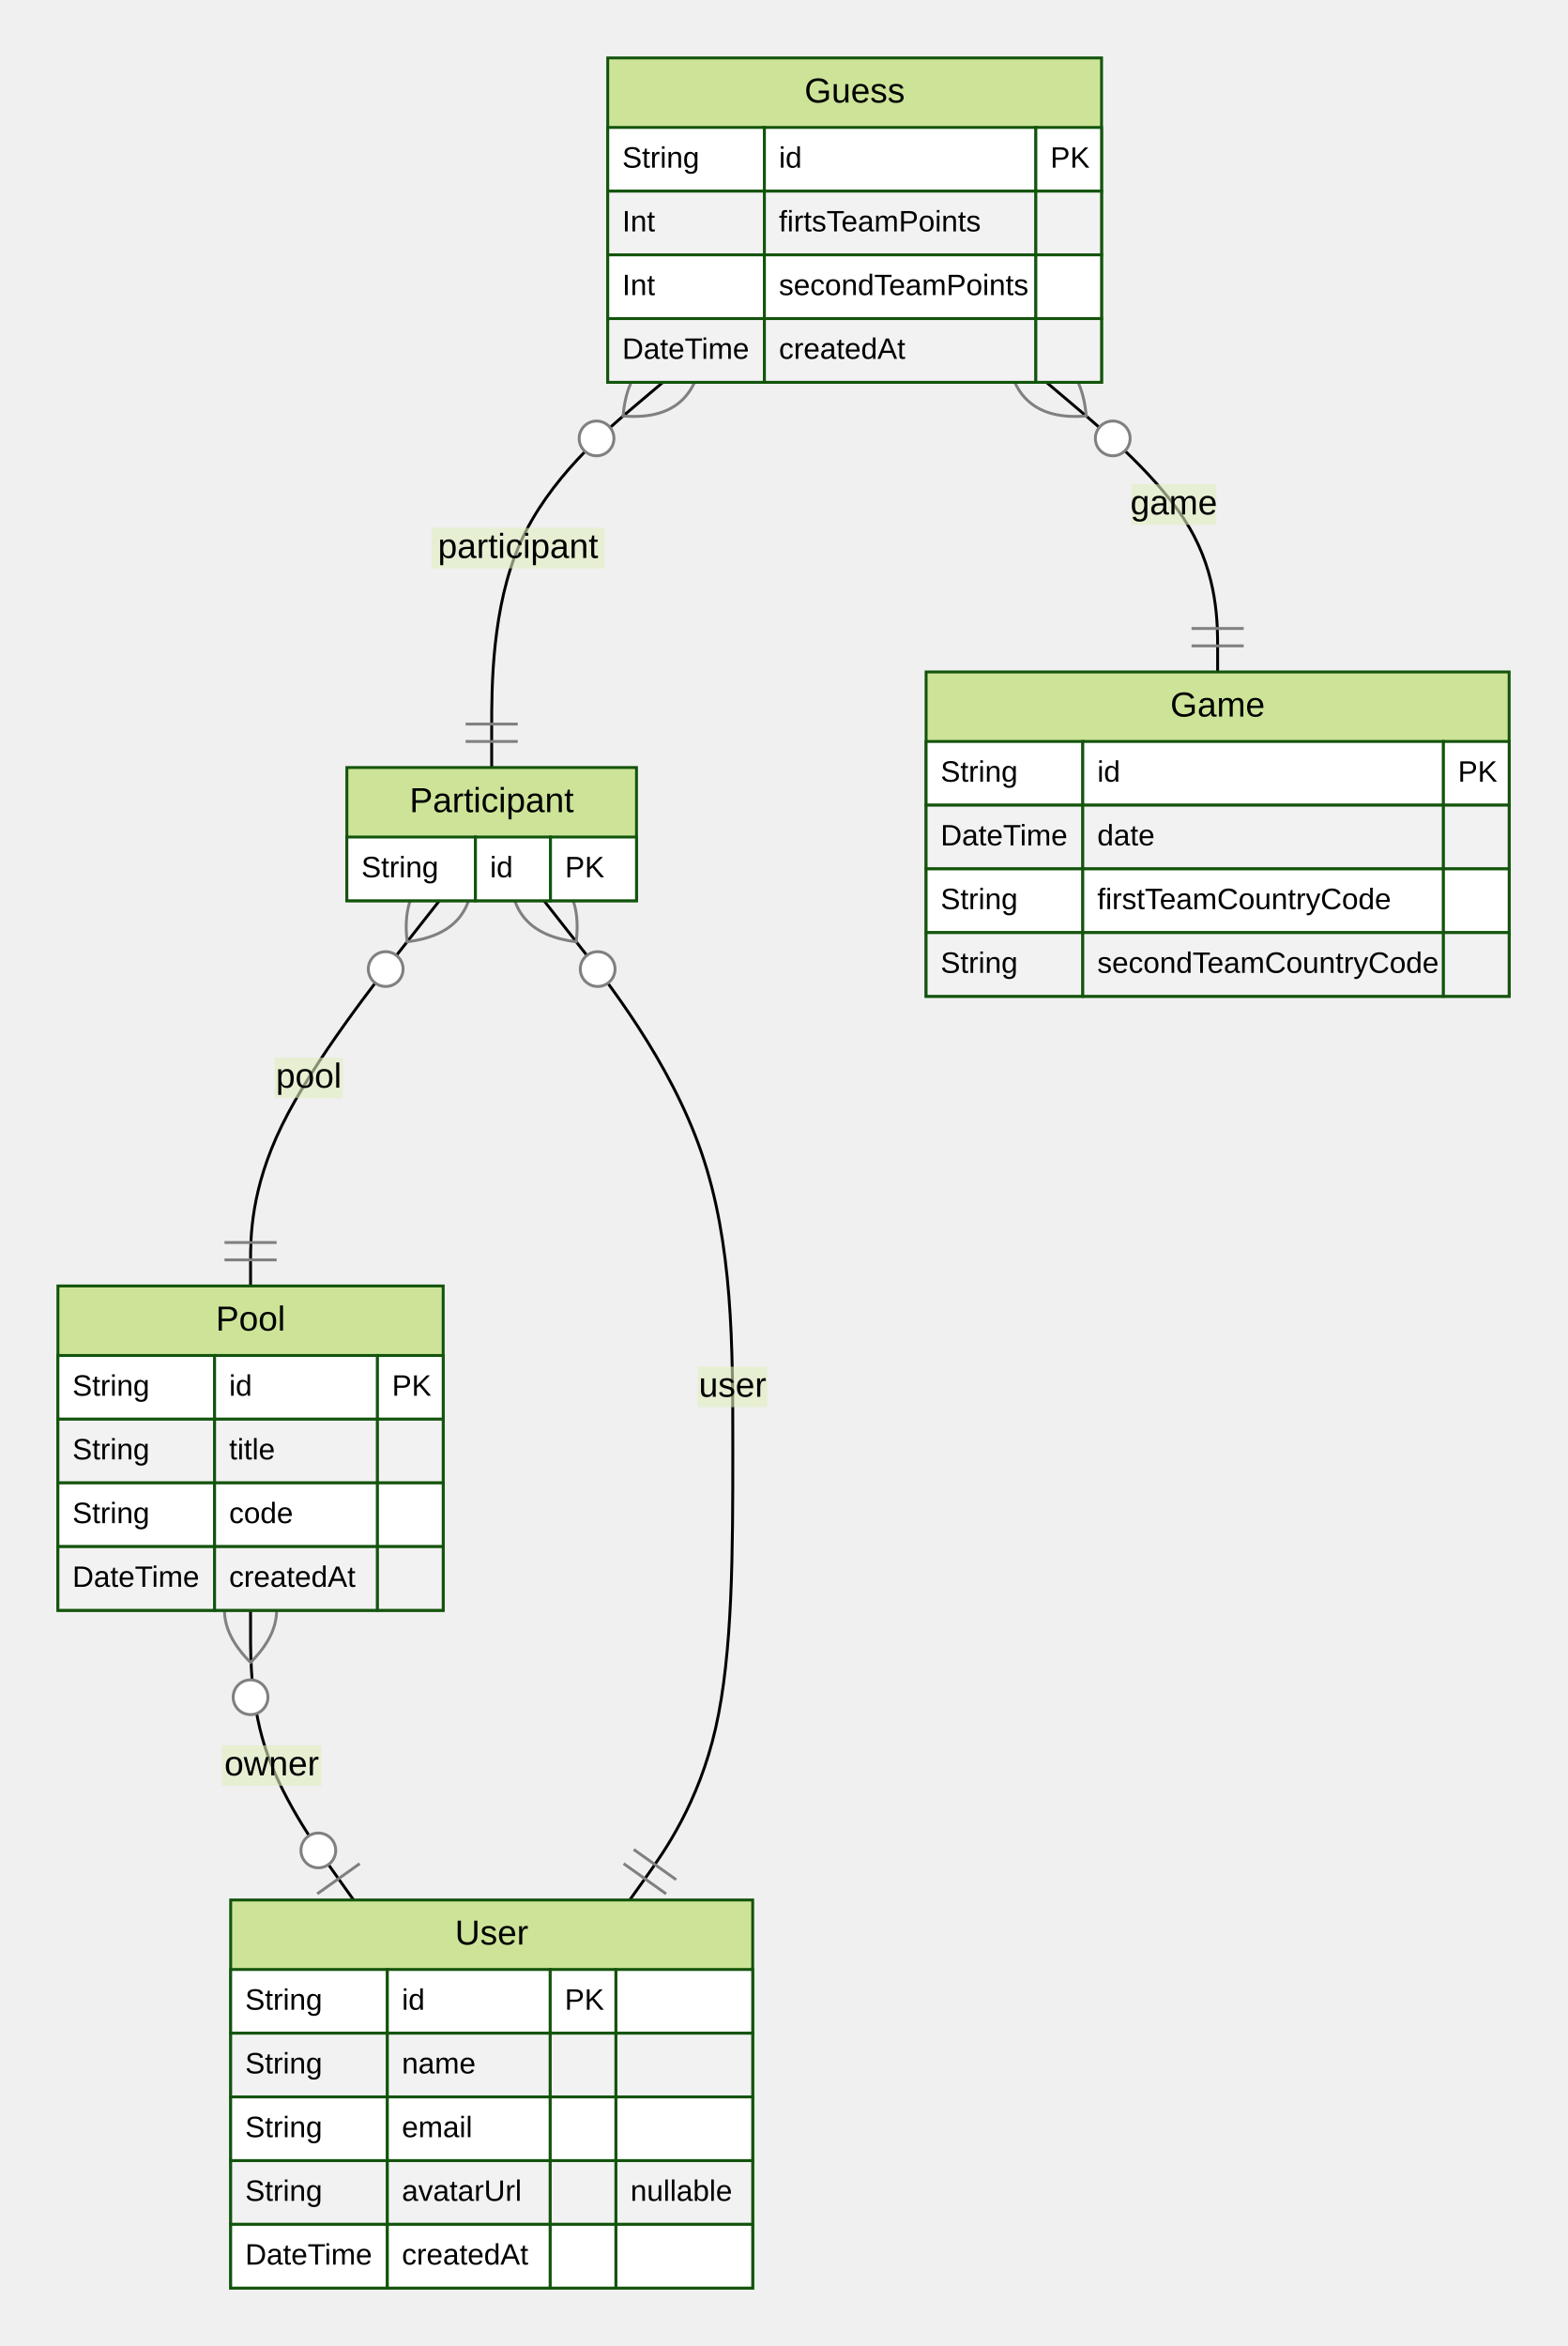
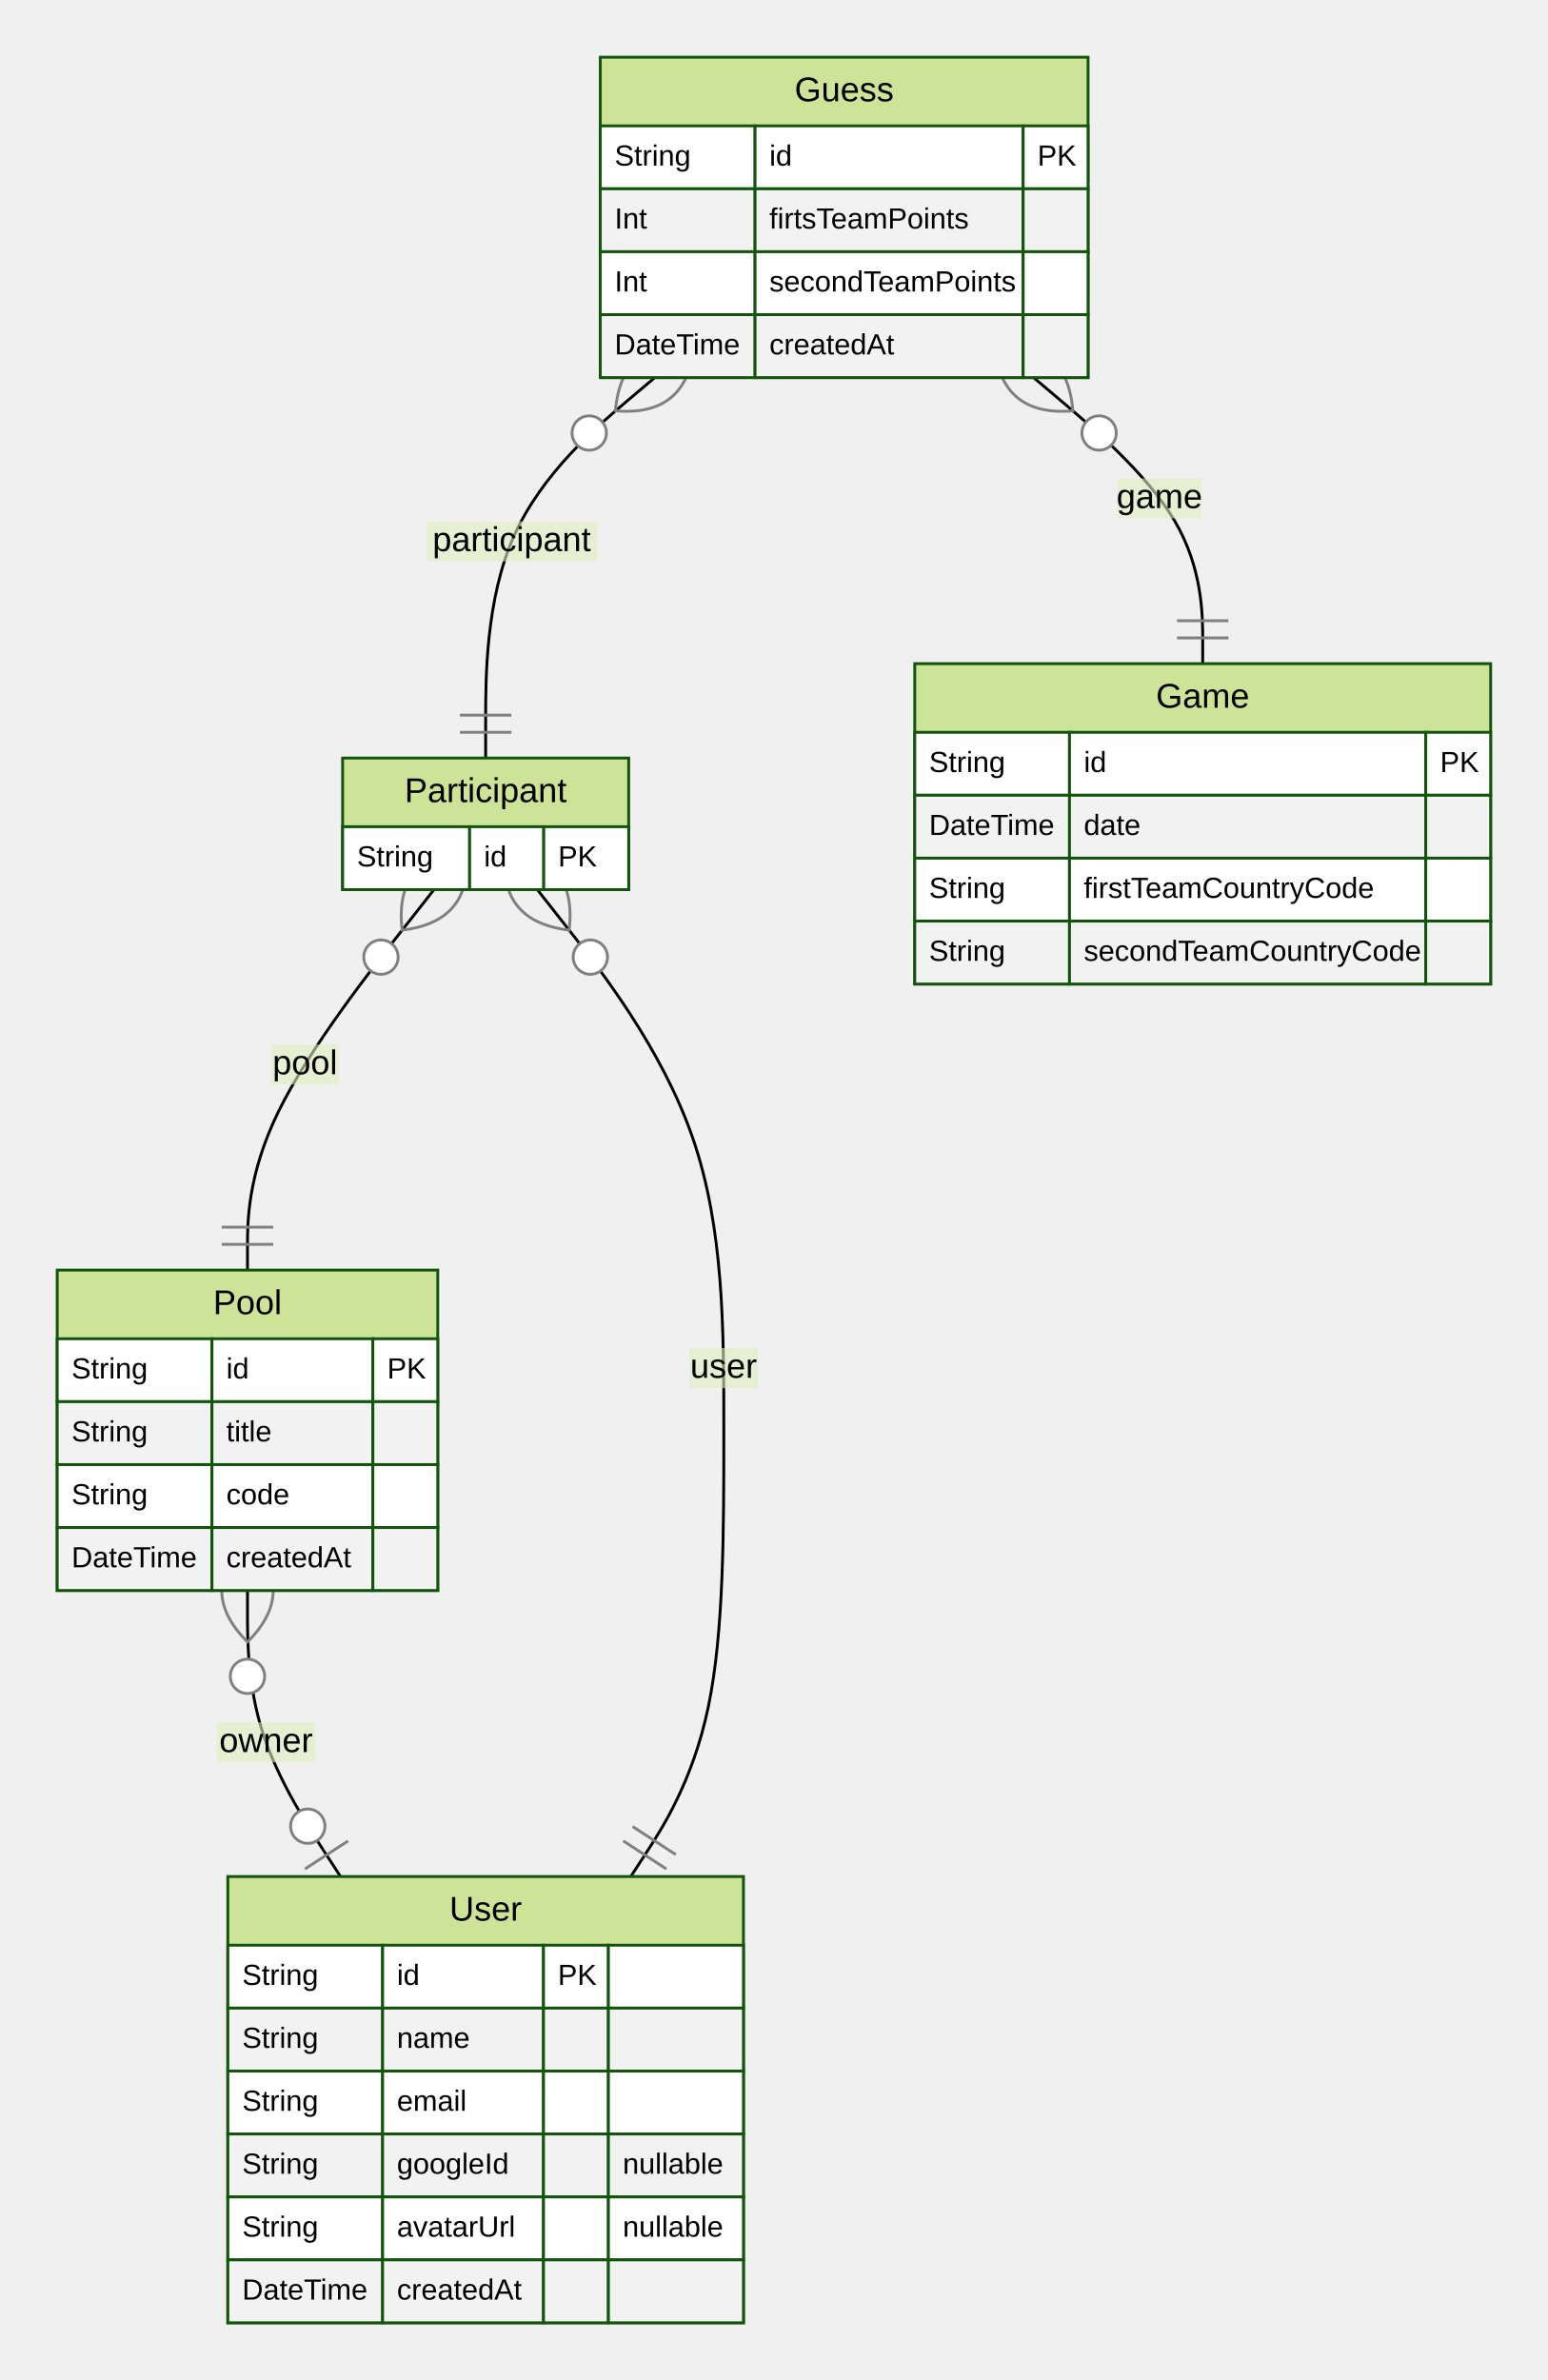
- <svg xmlns="http://www.w3.org/2000/svg" aria-labelledby="chart-title-mermaid-0 chart-desc-mermaid-0" role="img" viewBox="0 0 541.082 810" style="max-width: 541.082px; background-color: white;" width="100%" id="mermaid-0">
+ <svg xmlns="http://www.w3.org/2000/svg" aria-labelledby="chart-title-mermaid-0 chart-desc-mermaid-0" role="img" viewBox="0 0 541.082 832" style="max-width: 541.082px; background-color: white;" width="100%" id="mermaid-0">
  <style>#mermaid-0 {font-family:"trebuchet ms",verdana,arial,sans-serif;font-size:16px;fill:#000000;}#mermaid-0 .error-icon{fill:#552222;}#mermaid-0 .error-text{fill:#552222;stroke:#552222;}#mermaid-0 .edge-thickness-normal{stroke-width:2px;}#mermaid-0 .edge-thickness-thick{stroke-width:3.5px;}#mermaid-0 .edge-pattern-solid{stroke-dasharray:0;}#mermaid-0 .edge-pattern-dashed{stroke-dasharray:3;}#mermaid-0 .edge-pattern-dotted{stroke-dasharray:2;}#mermaid-0 .marker{fill:#000000;stroke:#000000;}#mermaid-0 .marker.cross{stroke:#000000;}#mermaid-0 svg{font-family:"trebuchet ms",verdana,arial,sans-serif;font-size:16px;}#mermaid-0 .entityBox{fill:#cde498;stroke:#13540c;}#mermaid-0 .attributeBoxOdd{fill:#ffffff;stroke:#13540c;}#mermaid-0 .attributeBoxEven{fill:#f2f2f2;stroke:#13540c;}#mermaid-0 .relationshipLabelBox{fill:hsl(78.158, 58.462%, 84.51%);opacity:0.7;background-color:hsl(78.158, 58.462%, 84.51%);}#mermaid-0 .relationshipLabelBox rect{opacity:0.5;}#mermaid-0 .relationshipLine{stroke:#000000;}#mermaid-0 :root{--mermaid-font-family:"trebuchet ms",verdana,arial,sans-serif;}</style>
  <g />
  <defs>
    <marker orient="auto" markerHeight="18" markerWidth="18" refY="9" refX="0" id="ONLY_ONE_START">
      <path d="M9,0 L9,18 M15,0 L15,18" fill="none" stroke="gray" />
    </marker>
  </defs>
  <defs>
    <marker orient="auto" markerHeight="18" markerWidth="18" refY="9" refX="18" id="ONLY_ONE_END">
      <path d="M3,0 L3,18 M9,0 L9,18" fill="none" stroke="gray" />
    </marker>
  </defs>
  <defs>
    <marker orient="auto" markerHeight="18" markerWidth="30" refY="9" refX="0" id="ZERO_OR_ONE_START">
      <circle r="6" cy="9" cx="21" fill="white" stroke="gray" />
      <path d="M9,0 L9,18" fill="none" stroke="gray" />
    </marker>
  </defs>
  <defs>
    <marker orient="auto" markerHeight="18" markerWidth="30" refY="9" refX="30" id="ZERO_OR_ONE_END">
      <circle r="6" cy="9" cx="9" fill="white" stroke="gray" />
      <path d="M21,0 L21,18" fill="none" stroke="gray" />
    </marker>
  </defs>
  <defs>
    <marker orient="auto" markerHeight="36" markerWidth="45" refY="18" refX="18" id="ONE_OR_MORE_START">
      <path d="M0,18 Q 18,0 36,18 Q 18,36 0,18 M42,9 L42,27" fill="none" stroke="gray" />
    </marker>
  </defs>
  <defs>
    <marker orient="auto" markerHeight="36" markerWidth="45" refY="18" refX="27" id="ONE_OR_MORE_END">
      <path d="M3,9 L3,27 M9,18 Q27,0 45,18 Q27,36 9,18" fill="none" stroke="gray" />
    </marker>
  </defs>
  <defs>
    <marker orient="auto" markerHeight="36" markerWidth="57" refY="18" refX="18" id="ZERO_OR_MORE_START">
      <circle r="6" cy="18" cx="48" fill="white" stroke="gray" />
      <path d="M0,18 Q18,0 36,18 Q18,36 0,18" fill="none" stroke="gray" />
    </marker>
  </defs>
  <defs>
    <marker orient="auto" markerHeight="36" markerWidth="57" refY="18" refX="39" id="ZERO_OR_MORE_END">
      <circle r="6" cy="18" cx="9" fill="white" stroke="gray" />
      <path d="M21,18 Q39,0 57,18 Q39,36 21,18" fill="none" stroke="gray" />
    </marker>
  </defs>
-   <path marker-start="url(#ZERO_OR_MORE_START)" marker-end="url(#ZERO_OR_ONE_END)" fill="none" stroke="gray" d="M86.513,556L86.513,564.333C86.513,572.667,86.513,589.333,92.443,606C98.373,622.667,110.233,639.333,116.163,647.667L122.093,656" class="er relationshipLine" />
-   <path marker-start="url(#ZERO_OR_MORE_START)" marker-end="url(#ONLY_ONE_END)" fill="none" stroke="gray" d="M187.835,311L198.7,324.833C209.565,338.667,231.296,366.333,242.161,397.833C253.026,429.333,253.026,464.667,253.026,500C253.026,535.333,253.026,570.667,247.096,596.667C241.167,622.667,229.307,639.333,223.377,647.667L217.447,656" class="er relationshipLine" />
+   <path marker-start="url(#ZERO_OR_MORE_START)" marker-end="url(#ZERO_OR_ONE_END)" fill="none" stroke="gray" d="M86.513,556L86.513,564.333C86.513,572.667,86.513,589.333,91.934,606C97.354,622.667,108.195,639.333,113.615,647.667L119.035,656" class="er relationshipLine" />
+   <path marker-start="url(#ZERO_OR_MORE_START)" marker-end="url(#ONLY_ONE_END)" fill="none" stroke="gray" d="M187.835,311L198.7,324.833C209.565,338.667,231.296,366.333,242.161,397.833C253.026,429.333,253.026,464.667,253.026,500C253.026,535.333,253.026,570.667,247.606,596.667C242.186,622.667,231.345,639.333,225.925,647.667L220.504,656" class="er relationshipLine" />
  <path marker-start="url(#ZERO_OR_MORE_START)" marker-end="url(#ONLY_ONE_END)" fill="none" stroke="gray" d="M151.705,311L140.839,324.833C129.974,338.667,108.244,366.333,97.378,388.5C86.513,410.667,86.513,427.333,86.513,435.667L86.513,444" class="er relationshipLine" />
  <path marker-start="url(#ZERO_OR_MORE_START)" marker-end="url(#ONLY_ONE_END)" fill="none" stroke="gray" d="M228.887,132L219.034,140.333C209.181,148.667,189.476,165.333,179.623,187.5C169.77,209.667,169.77,237.333,169.77,251.167L169.77,265" class="er relationshipLine" />
  <path marker-start="url(#ZERO_OR_MORE_START)" marker-end="url(#ONLY_ONE_END)" fill="none" stroke="gray" d="M361.309,132L371.162,140.333C381.015,148.667,400.72,165.333,410.573,182C420.426,198.667,420.426,215.333,420.426,223.667L420.426,232" class="er relationshipLine" />
  <g transform="translate(20,444 )" id="Pool">
    <rect height="112" width="133.026" y="0" x="0" stroke="gray" fill-opacity="100%" fill="honeydew" class="er entityBox" />
    <text transform="translate(66.51321,12)" style="font-family: &quot;trebuchet ms&quot;, verdana, arial, sans-serif;; font-size: 12px" text-anchor="middle" dominant-baseline="middle" y="0" x="0" id="entity-Pool" class="er entityLabel">Pool</text>
    <rect height="22" width="54.096" y="24" x="0" stroke="gray" fill-opacity="100%" fill="honeydew" class="er attributeBoxOdd" />
    <text transform="translate(5,35)" style="font-family: &quot;trebuchet ms&quot;, verdana, arial, sans-serif;; font-size: 10.2px" text-anchor="left" dominant-baseline="middle" y="0" x="0" id="entity-Pool-attr-1-type" class="er entityLabel">String</text>
    <rect height="22" width="56.243" y="24" x="54.096" stroke="gray" fill-opacity="100%" fill="honeydew" class="er attributeBoxOdd" />
    <text transform="translate(59.09555,35)" style="font-family: &quot;trebuchet ms&quot;, verdana, arial, sans-serif;; font-size: 10.2px" text-anchor="left" dominant-baseline="middle" y="0" x="0" id="entity-Pool-attr-1-name" class="er entityLabel">id</text>
    <rect height="22" width="22.688" y="24" x="110.339" stroke="gray" fill-opacity="100%" fill="honeydew" class="er attributeBoxOdd" />
    <text transform="translate(115.3387,35)" style="font-family: &quot;trebuchet ms&quot;, verdana, arial, sans-serif;; font-size: 10.2px" text-anchor="left" dominant-baseline="middle" y="0" x="0" id="entity-Pool-attr-1-key" class="er entityLabel">PK</text>
    <rect height="22" width="54.096" y="46" x="0" stroke="gray" fill-opacity="100%" fill="honeydew" class="er attributeBoxEven" />
    <text transform="translate(5,57)" style="font-family: &quot;trebuchet ms&quot;, verdana, arial, sans-serif;; font-size: 10.2px" text-anchor="left" dominant-baseline="middle" y="0" x="0" id="entity-Pool-attr-2-type" class="er entityLabel">String</text>
    <rect height="22" width="56.243" y="46" x="54.096" stroke="gray" fill-opacity="100%" fill="honeydew" class="er attributeBoxEven" />
    <text transform="translate(59.09555,57)" style="font-family: &quot;trebuchet ms&quot;, verdana, arial, sans-serif;; font-size: 10.2px" text-anchor="left" dominant-baseline="middle" y="0" x="0" id="entity-Pool-attr-2-name" class="er entityLabel">title</text>
    <rect height="22" width="22.688" y="46" x="110.339" stroke="gray" fill-opacity="100%" fill="honeydew" class="er attributeBoxEven" />
    <text transform="translate(115.3387,57)" style="font-family: &quot;trebuchet ms&quot;, verdana, arial, sans-serif;; font-size: 10.2px" text-anchor="left" dominant-baseline="middle" y="0" x="0" id="entity-Pool-attr-2-key" class="er entityLabel" />
    <rect height="22" width="54.096" y="68" x="0" stroke="gray" fill-opacity="100%" fill="honeydew" class="er attributeBoxOdd" />
    <text transform="translate(5,79)" style="font-family: &quot;trebuchet ms&quot;, verdana, arial, sans-serif;; font-size: 10.2px" text-anchor="left" dominant-baseline="middle" y="0" x="0" id="entity-Pool-attr-3-type" class="er entityLabel">String</text>
    <rect height="22" width="56.243" y="68" x="54.096" stroke="gray" fill-opacity="100%" fill="honeydew" class="er attributeBoxOdd" />
    <text transform="translate(59.09555,79)" style="font-family: &quot;trebuchet ms&quot;, verdana, arial, sans-serif;; font-size: 10.2px" text-anchor="left" dominant-baseline="middle" y="0" x="0" id="entity-Pool-attr-3-name" class="er entityLabel">code</text>
    <rect height="22" width="22.688" y="68" x="110.339" stroke="gray" fill-opacity="100%" fill="honeydew" class="er attributeBoxOdd" />
    <text transform="translate(115.3387,79)" style="font-family: &quot;trebuchet ms&quot;, verdana, arial, sans-serif;; font-size: 10.2px" text-anchor="left" dominant-baseline="middle" y="0" x="0" id="entity-Pool-attr-3-key" class="er entityLabel" />
    <rect height="22" width="54.096" y="90" x="0" stroke="gray" fill-opacity="100%" fill="honeydew" class="er attributeBoxEven" />
    <text transform="translate(5,101)" style="font-family: &quot;trebuchet ms&quot;, verdana, arial, sans-serif;; font-size: 10.2px" text-anchor="left" dominant-baseline="middle" y="0" x="0" id="entity-Pool-attr-4-type" class="er entityLabel">DateTime</text>
    <rect height="22" width="56.243" y="90" x="54.096" stroke="gray" fill-opacity="100%" fill="honeydew" class="er attributeBoxEven" />
    <text transform="translate(59.09555,101)" style="font-family: &quot;trebuchet ms&quot;, verdana, arial, sans-serif;; font-size: 10.2px" text-anchor="left" dominant-baseline="middle" y="0" x="0" id="entity-Pool-attr-4-name" class="er entityLabel">createdAt</text>
    <rect height="22" width="22.688" y="90" x="110.339" stroke="gray" fill-opacity="100%" fill="honeydew" class="er attributeBoxEven" />
    <text transform="translate(115.3387,101)" style="font-family: &quot;trebuchet ms&quot;, verdana, arial, sans-serif;; font-size: 10.2px" text-anchor="left" dominant-baseline="middle" y="0" x="0" id="entity-Pool-attr-4-key" class="er entityLabel" />
  </g>
  <g transform="translate(119.7698,265 )" id="Participant">
    <rect height="46" width="100" y="0" x="0" stroke="gray" fill-opacity="100%" fill="honeydew" class="er entityBox" />
    <text transform="translate(50,12)" style="font-family: &quot;trebuchet ms&quot;, verdana, arial, sans-serif;; font-size: 12px" text-anchor="middle" dominant-baseline="middle" y="0" x="0" id="entity-Participant" class="er entityLabel">Participant</text>
    <rect height="22" width="44.399" y="24" x="0" stroke="gray" fill-opacity="100%" fill="honeydew" class="er attributeBoxOdd" />
    <text transform="translate(5,35)" style="font-family: &quot;trebuchet ms&quot;, verdana, arial, sans-serif;; font-size: 10.2px" text-anchor="left" dominant-baseline="middle" y="0" x="0" id="entity-Participant-attr-1-type" class="er entityLabel">String</text>
    <rect height="22" width="25.911" y="24" x="44.399" stroke="gray" fill-opacity="100%" fill="honeydew" class="er attributeBoxOdd" />
    <text transform="translate(49.39862,35)" style="font-family: &quot;trebuchet ms&quot;, verdana, arial, sans-serif;; font-size: 10.2px" text-anchor="left" dominant-baseline="middle" y="0" x="0" id="entity-Participant-attr-1-name" class="er entityLabel">id</text>
    <rect height="22" width="29.69" y="24" x="70.31" stroke="gray" fill-opacity="100%" fill="honeydew" class="er attributeBoxOdd" />
    <text transform="translate(75.30976,35)" style="font-family: &quot;trebuchet ms&quot;, verdana, arial, sans-serif;; font-size: 10.2px" text-anchor="left" dominant-baseline="middle" y="0" x="0" id="entity-Participant-attr-1-key" class="er entityLabel">PK</text>
  </g>
  <g transform="translate(79.65034,656 )" id="User">
-     <rect height="134" width="180.239" y="0" x="0" stroke="gray" fill-opacity="100%" fill="honeydew" class="er entityBox" />
+     <rect height="156" width="180.239" y="0" x="0" stroke="gray" fill-opacity="100%" fill="honeydew" class="er entityBox" />
    <text transform="translate(90.11948,12)" style="font-family: &quot;trebuchet ms&quot;, verdana, arial, sans-serif;; font-size: 12px" text-anchor="middle" dominant-baseline="middle" y="0" x="0" id="entity-User" class="er entityLabel">User</text>
    <rect height="22" width="54.096" y="24" x="0" stroke="gray" fill-opacity="100%" fill="honeydew" class="er attributeBoxOdd" />
    <text transform="translate(5,35)" style="font-family: &quot;trebuchet ms&quot;, verdana, arial, sans-serif;; font-size: 10.2px" text-anchor="left" dominant-baseline="middle" y="0" x="0" id="entity-User-attr-1-type" class="er entityLabel">String</text>
    <rect height="22" width="56.243" y="24" x="54.096" stroke="gray" fill-opacity="100%" fill="honeydew" class="er attributeBoxOdd" />
    <text transform="translate(59.09555,35)" style="font-family: &quot;trebuchet ms&quot;, verdana, arial, sans-serif;; font-size: 10.2px" text-anchor="left" dominant-baseline="middle" y="0" x="0" id="entity-User-attr-1-name" class="er entityLabel">id</text>
    <rect height="22" width="22.688" y="24" x="110.339" stroke="gray" fill-opacity="100%" fill="honeydew" class="er attributeBoxOdd" />
    <text transform="translate(115.3387,35)" style="font-family: &quot;trebuchet ms&quot;, verdana, arial, sans-serif;; font-size: 10.2px" text-anchor="left" dominant-baseline="middle" y="0" x="0" id="entity-User-attr-1-key" class="er entityLabel">PK</text>
    <rect height="22" width="47.213" y="24" x="133.026" stroke="gray" fill-opacity="100%" fill="honeydew" class="er attributeBoxOdd" />
    <text transform="translate(138.0264,35)" style="font-family: &quot;trebuchet ms&quot;, verdana, arial, sans-serif;; font-size: 10.2px" text-anchor="left" dominant-baseline="middle" y="0" x="0" id="entity-User-attr-1-comment" class="er entityLabel" />
    <rect height="22" width="54.096" y="46" x="0" stroke="gray" fill-opacity="100%" fill="honeydew" class="er attributeBoxEven" />
    <text transform="translate(5,57)" style="font-family: &quot;trebuchet ms&quot;, verdana, arial, sans-serif;; font-size: 10.2px" text-anchor="left" dominant-baseline="middle" y="0" x="0" id="entity-User-attr-2-type" class="er entityLabel">String</text>
    <rect height="22" width="56.243" y="46" x="54.096" stroke="gray" fill-opacity="100%" fill="honeydew" class="er attributeBoxEven" />
    <text transform="translate(59.09555,57)" style="font-family: &quot;trebuchet ms&quot;, verdana, arial, sans-serif;; font-size: 10.2px" text-anchor="left" dominant-baseline="middle" y="0" x="0" id="entity-User-attr-2-name" class="er entityLabel">name</text>
    <rect height="22" width="22.688" y="46" x="110.339" stroke="gray" fill-opacity="100%" fill="honeydew" class="er attributeBoxEven" />
    <text transform="translate(115.3387,57)" style="font-family: &quot;trebuchet ms&quot;, verdana, arial, sans-serif;; font-size: 10.2px" text-anchor="left" dominant-baseline="middle" y="0" x="0" id="entity-User-attr-2-key" class="er entityLabel" />
    <rect height="22" width="47.213" y="46" x="133.026" stroke="gray" fill-opacity="100%" fill="honeydew" class="er attributeBoxEven" />
    <text transform="translate(138.0264,57)" style="font-family: &quot;trebuchet ms&quot;, verdana, arial, sans-serif;; font-size: 10.2px" text-anchor="left" dominant-baseline="middle" y="0" x="0" id="entity-User-attr-2-comment" class="er entityLabel" />
    <rect height="22" width="54.096" y="68" x="0" stroke="gray" fill-opacity="100%" fill="honeydew" class="er attributeBoxOdd" />
    <text transform="translate(5,79)" style="font-family: &quot;trebuchet ms&quot;, verdana, arial, sans-serif;; font-size: 10.2px" text-anchor="left" dominant-baseline="middle" y="0" x="0" id="entity-User-attr-3-type" class="er entityLabel">String</text>
    <rect height="22" width="56.243" y="68" x="54.096" stroke="gray" fill-opacity="100%" fill="honeydew" class="er attributeBoxOdd" />
    <text transform="translate(59.09555,79)" style="font-family: &quot;trebuchet ms&quot;, verdana, arial, sans-serif;; font-size: 10.2px" text-anchor="left" dominant-baseline="middle" y="0" x="0" id="entity-User-attr-3-name" class="er entityLabel">email</text>
    <rect height="22" width="22.688" y="68" x="110.339" stroke="gray" fill-opacity="100%" fill="honeydew" class="er attributeBoxOdd" />
    <text transform="translate(115.3387,79)" style="font-family: &quot;trebuchet ms&quot;, verdana, arial, sans-serif;; font-size: 10.2px" text-anchor="left" dominant-baseline="middle" y="0" x="0" id="entity-User-attr-3-key" class="er entityLabel" />
    <rect height="22" width="47.213" y="68" x="133.026" stroke="gray" fill-opacity="100%" fill="honeydew" class="er attributeBoxOdd" />
    <text transform="translate(138.0264,79)" style="font-family: &quot;trebuchet ms&quot;, verdana, arial, sans-serif;; font-size: 10.2px" text-anchor="left" dominant-baseline="middle" y="0" x="0" id="entity-User-attr-3-comment" class="er entityLabel" />
    <rect height="22" width="54.096" y="90" x="0" stroke="gray" fill-opacity="100%" fill="honeydew" class="er attributeBoxEven" />
    <text transform="translate(5,101)" style="font-family: &quot;trebuchet ms&quot;, verdana, arial, sans-serif;; font-size: 10.2px" text-anchor="left" dominant-baseline="middle" y="0" x="0" id="entity-User-attr-4-type" class="er entityLabel">String</text>
    <rect height="22" width="56.243" y="90" x="54.096" stroke="gray" fill-opacity="100%" fill="honeydew" class="er attributeBoxEven" />
-     <text transform="translate(59.09555,101)" style="font-family: &quot;trebuchet ms&quot;, verdana, arial, sans-serif;; font-size: 10.2px" text-anchor="left" dominant-baseline="middle" y="0" x="0" id="entity-User-attr-4-name" class="er entityLabel">avatarUrl</text>
+     <text transform="translate(59.09555,101)" style="font-family: &quot;trebuchet ms&quot;, verdana, arial, sans-serif;; font-size: 10.2px" text-anchor="left" dominant-baseline="middle" y="0" x="0" id="entity-User-attr-4-name" class="er entityLabel">googleId</text>
    <rect height="22" width="22.688" y="90" x="110.339" stroke="gray" fill-opacity="100%" fill="honeydew" class="er attributeBoxEven" />
    <text transform="translate(115.3387,101)" style="font-family: &quot;trebuchet ms&quot;, verdana, arial, sans-serif;; font-size: 10.2px" text-anchor="left" dominant-baseline="middle" y="0" x="0" id="entity-User-attr-4-key" class="er entityLabel" />
    <rect height="22" width="47.213" y="90" x="133.026" stroke="gray" fill-opacity="100%" fill="honeydew" class="er attributeBoxEven" />
    <text transform="translate(138.0264,101)" style="font-family: &quot;trebuchet ms&quot;, verdana, arial, sans-serif;; font-size: 10.2px" text-anchor="left" dominant-baseline="middle" y="0" x="0" id="entity-User-attr-4-comment" class="er entityLabel">nullable</text>
    <rect height="22" width="54.096" y="112" x="0" stroke="gray" fill-opacity="100%" fill="honeydew" class="er attributeBoxOdd" />
-     <text transform="translate(5,123)" style="font-family: &quot;trebuchet ms&quot;, verdana, arial, sans-serif;; font-size: 10.2px" text-anchor="left" dominant-baseline="middle" y="0" x="0" id="entity-User-attr-5-type" class="er entityLabel">DateTime</text>
+     <text transform="translate(5,123)" style="font-family: &quot;trebuchet ms&quot;, verdana, arial, sans-serif;; font-size: 10.2px" text-anchor="left" dominant-baseline="middle" y="0" x="0" id="entity-User-attr-5-type" class="er entityLabel">String</text>
    <rect height="22" width="56.243" y="112" x="54.096" stroke="gray" fill-opacity="100%" fill="honeydew" class="er attributeBoxOdd" />
-     <text transform="translate(59.09555,123)" style="font-family: &quot;trebuchet ms&quot;, verdana, arial, sans-serif;; font-size: 10.2px" text-anchor="left" dominant-baseline="middle" y="0" x="0" id="entity-User-attr-5-name" class="er entityLabel">createdAt</text>
+     <text transform="translate(59.09555,123)" style="font-family: &quot;trebuchet ms&quot;, verdana, arial, sans-serif;; font-size: 10.2px" text-anchor="left" dominant-baseline="middle" y="0" x="0" id="entity-User-attr-5-name" class="er entityLabel">avatarUrl</text>
    <rect height="22" width="22.688" y="112" x="110.339" stroke="gray" fill-opacity="100%" fill="honeydew" class="er attributeBoxOdd" />
    <text transform="translate(115.3387,123)" style="font-family: &quot;trebuchet ms&quot;, verdana, arial, sans-serif;; font-size: 10.2px" text-anchor="left" dominant-baseline="middle" y="0" x="0" id="entity-User-attr-5-key" class="er entityLabel" />
    <rect height="22" width="47.213" y="112" x="133.026" stroke="gray" fill-opacity="100%" fill="honeydew" class="er attributeBoxOdd" />
-     <text transform="translate(138.0264,123)" style="font-family: &quot;trebuchet ms&quot;, verdana, arial, sans-serif;; font-size: 10.2px" text-anchor="left" dominant-baseline="middle" y="0" x="0" id="entity-User-attr-5-comment" class="er entityLabel" />
+     <text transform="translate(138.0264,123)" style="font-family: &quot;trebuchet ms&quot;, verdana, arial, sans-serif;; font-size: 10.2px" text-anchor="left" dominant-baseline="middle" y="0" x="0" id="entity-User-attr-5-comment" class="er entityLabel">nullable</text>
+     <rect height="22" width="54.096" y="134" x="0" stroke="gray" fill-opacity="100%" fill="honeydew" class="er attributeBoxEven" />
+     <text transform="translate(5,145)" style="font-family: &quot;trebuchet ms&quot;, verdana, arial, sans-serif;; font-size: 10.2px" text-anchor="left" dominant-baseline="middle" y="0" x="0" id="entity-User-attr-6-type" class="er entityLabel">DateTime</text>
+     <rect height="22" width="56.243" y="134" x="54.096" stroke="gray" fill-opacity="100%" fill="honeydew" class="er attributeBoxEven" />
+     <text transform="translate(59.09555,145)" style="font-family: &quot;trebuchet ms&quot;, verdana, arial, sans-serif;; font-size: 10.2px" text-anchor="left" dominant-baseline="middle" y="0" x="0" id="entity-User-attr-6-name" class="er entityLabel">createdAt</text>
+     <rect height="22" width="22.688" y="134" x="110.339" stroke="gray" fill-opacity="100%" fill="honeydew" class="er attributeBoxEven" />
+     <text transform="translate(115.3387,145)" style="font-family: &quot;trebuchet ms&quot;, verdana, arial, sans-serif;; font-size: 10.2px" text-anchor="left" dominant-baseline="middle" y="0" x="0" id="entity-User-attr-6-key" class="er entityLabel" />
+     <rect height="22" width="47.213" y="134" x="133.026" stroke="gray" fill-opacity="100%" fill="honeydew" class="er attributeBoxEven" />
+     <text transform="translate(138.0264,145)" style="font-family: &quot;trebuchet ms&quot;, verdana, arial, sans-serif;; font-size: 10.2px" text-anchor="left" dominant-baseline="middle" y="0" x="0" id="entity-User-attr-6-comment" class="er entityLabel" />
  </g>
  <g transform="translate(319.7698,232 )" id="Game">
    <rect height="112" width="201.312" y="0" x="0" stroke="gray" fill-opacity="100%" fill="honeydew" class="er entityBox" />
    <text transform="translate(100.6562,12)" style="font-family: &quot;trebuchet ms&quot;, verdana, arial, sans-serif;; font-size: 12px" text-anchor="middle" dominant-baseline="middle" y="0" x="0" id="entity-Game" class="er entityLabel">Game</text>
    <rect height="22" width="54.096" y="24" x="0" stroke="gray" fill-opacity="100%" fill="honeydew" class="er attributeBoxOdd" />
    <text transform="translate(5,35)" style="font-family: &quot;trebuchet ms&quot;, verdana, arial, sans-serif;; font-size: 10.2px" text-anchor="left" dominant-baseline="middle" y="0" x="0" id="entity-Game-attr-1-type" class="er entityLabel">String</text>
    <rect height="22" width="124.529" y="24" x="54.096" stroke="gray" fill-opacity="100%" fill="honeydew" class="er attributeBoxOdd" />
    <text transform="translate(59.09555,35)" style="font-family: &quot;trebuchet ms&quot;, verdana, arial, sans-serif;; font-size: 10.2px" text-anchor="left" dominant-baseline="middle" y="0" x="0" id="entity-Game-attr-1-name" class="er entityLabel">id</text>
    <rect height="22" width="22.688" y="24" x="178.625" stroke="gray" fill-opacity="100%" fill="honeydew" class="er attributeBoxOdd" />
    <text transform="translate(183.6248,35)" style="font-family: &quot;trebuchet ms&quot;, verdana, arial, sans-serif;; font-size: 10.2px" text-anchor="left" dominant-baseline="middle" y="0" x="0" id="entity-Game-attr-1-key" class="er entityLabel">PK</text>
    <rect height="22" width="54.096" y="46" x="0" stroke="gray" fill-opacity="100%" fill="honeydew" class="er attributeBoxEven" />
    <text transform="translate(5,57)" style="font-family: &quot;trebuchet ms&quot;, verdana, arial, sans-serif;; font-size: 10.2px" text-anchor="left" dominant-baseline="middle" y="0" x="0" id="entity-Game-attr-2-type" class="er entityLabel">DateTime</text>
    <rect height="22" width="124.529" y="46" x="54.096" stroke="gray" fill-opacity="100%" fill="honeydew" class="er attributeBoxEven" />
    <text transform="translate(59.09555,57)" style="font-family: &quot;trebuchet ms&quot;, verdana, arial, sans-serif;; font-size: 10.2px" text-anchor="left" dominant-baseline="middle" y="0" x="0" id="entity-Game-attr-2-name" class="er entityLabel">date</text>
    <rect height="22" width="22.688" y="46" x="178.625" stroke="gray" fill-opacity="100%" fill="honeydew" class="er attributeBoxEven" />
    <text transform="translate(183.6248,57)" style="font-family: &quot;trebuchet ms&quot;, verdana, arial, sans-serif;; font-size: 10.2px" text-anchor="left" dominant-baseline="middle" y="0" x="0" id="entity-Game-attr-2-key" class="er entityLabel" />
    <rect height="22" width="54.096" y="68" x="0" stroke="gray" fill-opacity="100%" fill="honeydew" class="er attributeBoxOdd" />
    <text transform="translate(5,79)" style="font-family: &quot;trebuchet ms&quot;, verdana, arial, sans-serif;; font-size: 10.2px" text-anchor="left" dominant-baseline="middle" y="0" x="0" id="entity-Game-attr-3-type" class="er entityLabel">String</text>
    <rect height="22" width="124.529" y="68" x="54.096" stroke="gray" fill-opacity="100%" fill="honeydew" class="er attributeBoxOdd" />
    <text transform="translate(59.09555,79)" style="font-family: &quot;trebuchet ms&quot;, verdana, arial, sans-serif;; font-size: 10.2px" text-anchor="left" dominant-baseline="middle" y="0" x="0" id="entity-Game-attr-3-name" class="er entityLabel">firstTeamCountryCode</text>
    <rect height="22" width="22.688" y="68" x="178.625" stroke="gray" fill-opacity="100%" fill="honeydew" class="er attributeBoxOdd" />
    <text transform="translate(183.6248,79)" style="font-family: &quot;trebuchet ms&quot;, verdana, arial, sans-serif;; font-size: 10.2px" text-anchor="left" dominant-baseline="middle" y="0" x="0" id="entity-Game-attr-3-key" class="er entityLabel" />
    <rect height="22" width="54.096" y="90" x="0" stroke="gray" fill-opacity="100%" fill="honeydew" class="er attributeBoxEven" />
    <text transform="translate(5,101)" style="font-family: &quot;trebuchet ms&quot;, verdana, arial, sans-serif;; font-size: 10.2px" text-anchor="left" dominant-baseline="middle" y="0" x="0" id="entity-Game-attr-4-type" class="er entityLabel">String</text>
    <rect height="22" width="124.529" y="90" x="54.096" stroke="gray" fill-opacity="100%" fill="honeydew" class="er attributeBoxEven" />
    <text transform="translate(59.09555,101)" style="font-family: &quot;trebuchet ms&quot;, verdana, arial, sans-serif;; font-size: 10.2px" text-anchor="left" dominant-baseline="middle" y="0" x="0" id="entity-Game-attr-4-name" class="er entityLabel">secondTeamCountryCode</text>
    <rect height="22" width="22.688" y="90" x="178.625" stroke="gray" fill-opacity="100%" fill="honeydew" class="er attributeBoxEven" />
    <text transform="translate(183.6248,101)" style="font-family: &quot;trebuchet ms&quot;, verdana, arial, sans-serif;; font-size: 10.2px" text-anchor="left" dominant-baseline="middle" y="0" x="0" id="entity-Game-attr-4-key" class="er entityLabel" />
  </g>
  <g transform="translate(209.8457,20 )" id="Guess">
    <rect height="112" width="170.504" y="0" x="0" stroke="gray" fill-opacity="100%" fill="honeydew" class="er entityBox" />
    <text transform="translate(85.2522,12)" style="font-family: &quot;trebuchet ms&quot;, verdana, arial, sans-serif;; font-size: 12px" text-anchor="middle" dominant-baseline="middle" y="0" x="0" id="entity-Guess" class="er entityLabel">Guess</text>
    <rect height="22" width="54.096" y="24" x="0" stroke="gray" fill-opacity="100%" fill="honeydew" class="er attributeBoxOdd" />
    <text transform="translate(5,35)" style="font-family: &quot;trebuchet ms&quot;, verdana, arial, sans-serif;; font-size: 10.2px" text-anchor="left" dominant-baseline="middle" y="0" x="0" id="entity-Guess-attr-1-type" class="er entityLabel">String</text>
    <rect height="22" width="93.721" y="24" x="54.096" stroke="gray" fill-opacity="100%" fill="honeydew" class="er attributeBoxOdd" />
    <text transform="translate(59.09555,35)" style="font-family: &quot;trebuchet ms&quot;, verdana, arial, sans-serif;; font-size: 10.2px" text-anchor="left" dominant-baseline="middle" y="0" x="0" id="entity-Guess-attr-1-name" class="er entityLabel">id</text>
    <rect height="22" width="22.688" y="24" x="147.817" stroke="gray" fill-opacity="100%" fill="honeydew" class="er attributeBoxOdd" />
    <text transform="translate(152.8167,35)" style="font-family: &quot;trebuchet ms&quot;, verdana, arial, sans-serif;; font-size: 10.2px" text-anchor="left" dominant-baseline="middle" y="0" x="0" id="entity-Guess-attr-1-key" class="er entityLabel">PK</text>
    <rect height="22" width="54.096" y="46" x="0" stroke="gray" fill-opacity="100%" fill="honeydew" class="er attributeBoxEven" />
    <text transform="translate(5,57)" style="font-family: &quot;trebuchet ms&quot;, verdana, arial, sans-serif;; font-size: 10.2px" text-anchor="left" dominant-baseline="middle" y="0" x="0" id="entity-Guess-attr-2-type" class="er entityLabel">Int</text>
    <rect height="22" width="93.721" y="46" x="54.096" stroke="gray" fill-opacity="100%" fill="honeydew" class="er attributeBoxEven" />
    <text transform="translate(59.09555,57)" style="font-family: &quot;trebuchet ms&quot;, verdana, arial, sans-serif;; font-size: 10.2px" text-anchor="left" dominant-baseline="middle" y="0" x="0" id="entity-Guess-attr-2-name" class="er entityLabel">firtsTeamPoints</text>
    <rect height="22" width="22.688" y="46" x="147.817" stroke="gray" fill-opacity="100%" fill="honeydew" class="er attributeBoxEven" />
    <text transform="translate(152.8167,57)" style="font-family: &quot;trebuchet ms&quot;, verdana, arial, sans-serif;; font-size: 10.2px" text-anchor="left" dominant-baseline="middle" y="0" x="0" id="entity-Guess-attr-2-key" class="er entityLabel" />
    <rect height="22" width="54.096" y="68" x="0" stroke="gray" fill-opacity="100%" fill="honeydew" class="er attributeBoxOdd" />
    <text transform="translate(5,79)" style="font-family: &quot;trebuchet ms&quot;, verdana, arial, sans-serif;; font-size: 10.2px" text-anchor="left" dominant-baseline="middle" y="0" x="0" id="entity-Guess-attr-3-type" class="er entityLabel">Int</text>
    <rect height="22" width="93.721" y="68" x="54.096" stroke="gray" fill-opacity="100%" fill="honeydew" class="er attributeBoxOdd" />
    <text transform="translate(59.09555,79)" style="font-family: &quot;trebuchet ms&quot;, verdana, arial, sans-serif;; font-size: 10.2px" text-anchor="left" dominant-baseline="middle" y="0" x="0" id="entity-Guess-attr-3-name" class="er entityLabel">secondTeamPoints</text>
    <rect height="22" width="22.688" y="68" x="147.817" stroke="gray" fill-opacity="100%" fill="honeydew" class="er attributeBoxOdd" />
    <text transform="translate(152.8167,79)" style="font-family: &quot;trebuchet ms&quot;, verdana, arial, sans-serif;; font-size: 10.2px" text-anchor="left" dominant-baseline="middle" y="0" x="0" id="entity-Guess-attr-3-key" class="er entityLabel" />
    <rect height="22" width="54.096" y="90" x="0" stroke="gray" fill-opacity="100%" fill="honeydew" class="er attributeBoxEven" />
    <text transform="translate(5,101)" style="font-family: &quot;trebuchet ms&quot;, verdana, arial, sans-serif;; font-size: 10.2px" text-anchor="left" dominant-baseline="middle" y="0" x="0" id="entity-Guess-attr-4-type" class="er entityLabel">DateTime</text>
    <rect height="22" width="93.721" y="90" x="54.096" stroke="gray" fill-opacity="100%" fill="honeydew" class="er attributeBoxEven" />
    <text transform="translate(59.09555,101)" style="font-family: &quot;trebuchet ms&quot;, verdana, arial, sans-serif;; font-size: 10.2px" text-anchor="left" dominant-baseline="middle" y="0" x="0" id="entity-Guess-attr-4-name" class="er entityLabel">createdAt</text>
    <rect height="22" width="22.688" y="90" x="147.817" stroke="gray" fill-opacity="100%" fill="honeydew" class="er attributeBoxEven" />
    <text transform="translate(152.8167,101)" style="font-family: &quot;trebuchet ms&quot;, verdana, arial, sans-serif;; font-size: 10.2px" text-anchor="left" dominant-baseline="middle" y="0" x="0" id="entity-Guess-attr-4-key" class="er entityLabel" />
  </g>
-   <rect fill-opacity="85%" fill="white" height="14" width="34.471" y="602.592" x="76.574" class="er relationshipLabelBox" />
-   <text style="font-family: &quot;trebuchet ms&quot;, verdana, arial, sans-serif;; font-size: 12px" dominant-baseline="middle" text-anchor="middle" y="609.592" x="93.81" id="rel1" class="er relationshipLabel">owner</text>
-   <rect fill-opacity="85%" fill="white" height="14" width="23.959" y="471.862" x="240.96" class="er relationshipLabelBox" />
-   <text style="font-family: &quot;trebuchet ms&quot;, verdana, arial, sans-serif;; font-size: 12px" dominant-baseline="middle" text-anchor="middle" y="478.862" x="252.94" id="rel2" class="er relationshipLabel">user</text>
+   <rect fill-opacity="85%" fill="white" height="14" width="34.471" y="602.078" x="75.759" class="er relationshipLabelBox" />
+   <text style="font-family: &quot;trebuchet ms&quot;, verdana, arial, sans-serif;; font-size: 12px" dominant-baseline="middle" text-anchor="middle" y="609.078" x="92.994" id="rel1" class="er relationshipLabel">owner</text>
+   <rect fill-opacity="85%" fill="white" height="14" width="23.959" y="471.248" x="240.952" class="er relationshipLabelBox" />
+   <text style="font-family: &quot;trebuchet ms&quot;, verdana, arial, sans-serif;; font-size: 12px" dominant-baseline="middle" text-anchor="middle" y="478.248" x="252.932" id="rel2" class="er relationshipLabel">user</text>
  <rect fill-opacity="85%" fill="white" height="14" width="23.564" y="365.133" x="94.824" class="er relationshipLabelBox" />
  <text style="font-family: &quot;trebuchet ms&quot;, verdana, arial, sans-serif;; font-size: 12px" dominant-baseline="middle" text-anchor="middle" y="372.133" x="106.606" id="rel3" class="er relationshipLabel">pool</text>
  <rect fill-opacity="85%" fill="white" height="14" width="59.744" y="182.256" x="148.995" class="er relationshipLabelBox" />
  <text style="font-family: &quot;trebuchet ms&quot;, verdana, arial, sans-serif;; font-size: 12px" dominant-baseline="middle" text-anchor="middle" y="189.256" x="178.867" id="rel4" class="er relationshipLabel">participant</text>
  <rect fill-opacity="85%" fill="white" height="14" width="29.289" y="167.222" x="390.665" class="er relationshipLabelBox" />
  <text style="font-family: &quot;trebuchet ms&quot;, verdana, arial, sans-serif;; font-size: 12px" dominant-baseline="middle" text-anchor="middle" y="174.222" x="405.31" id="rel5" class="er relationshipLabel">game</text>
</svg>
